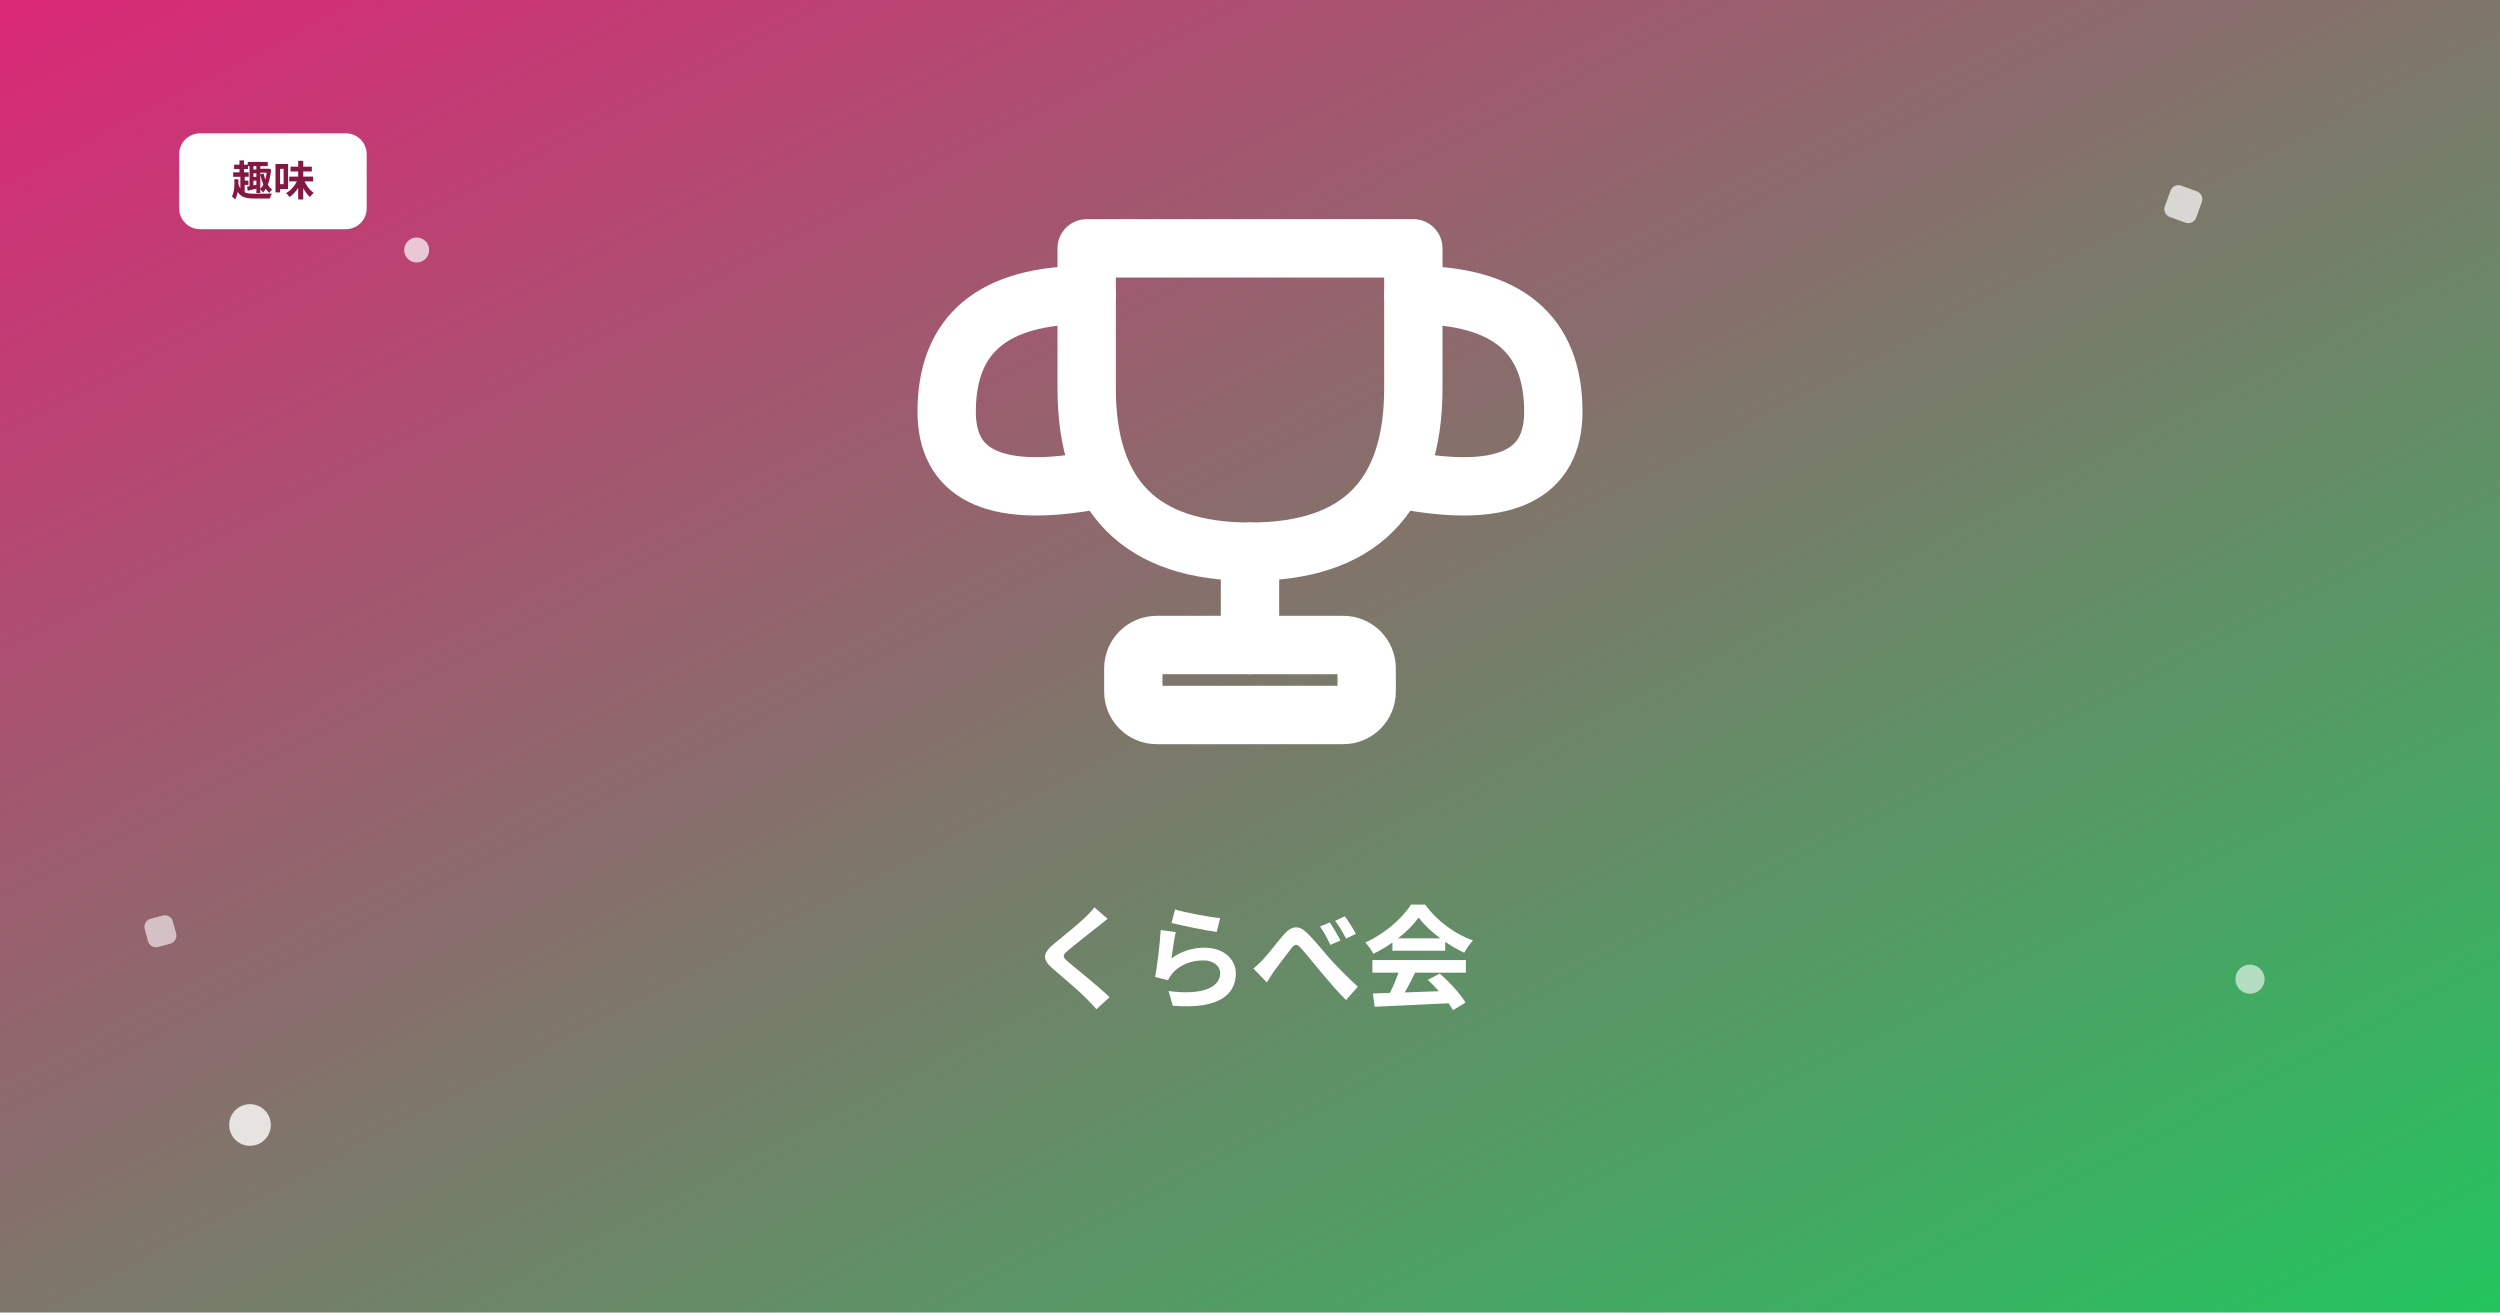
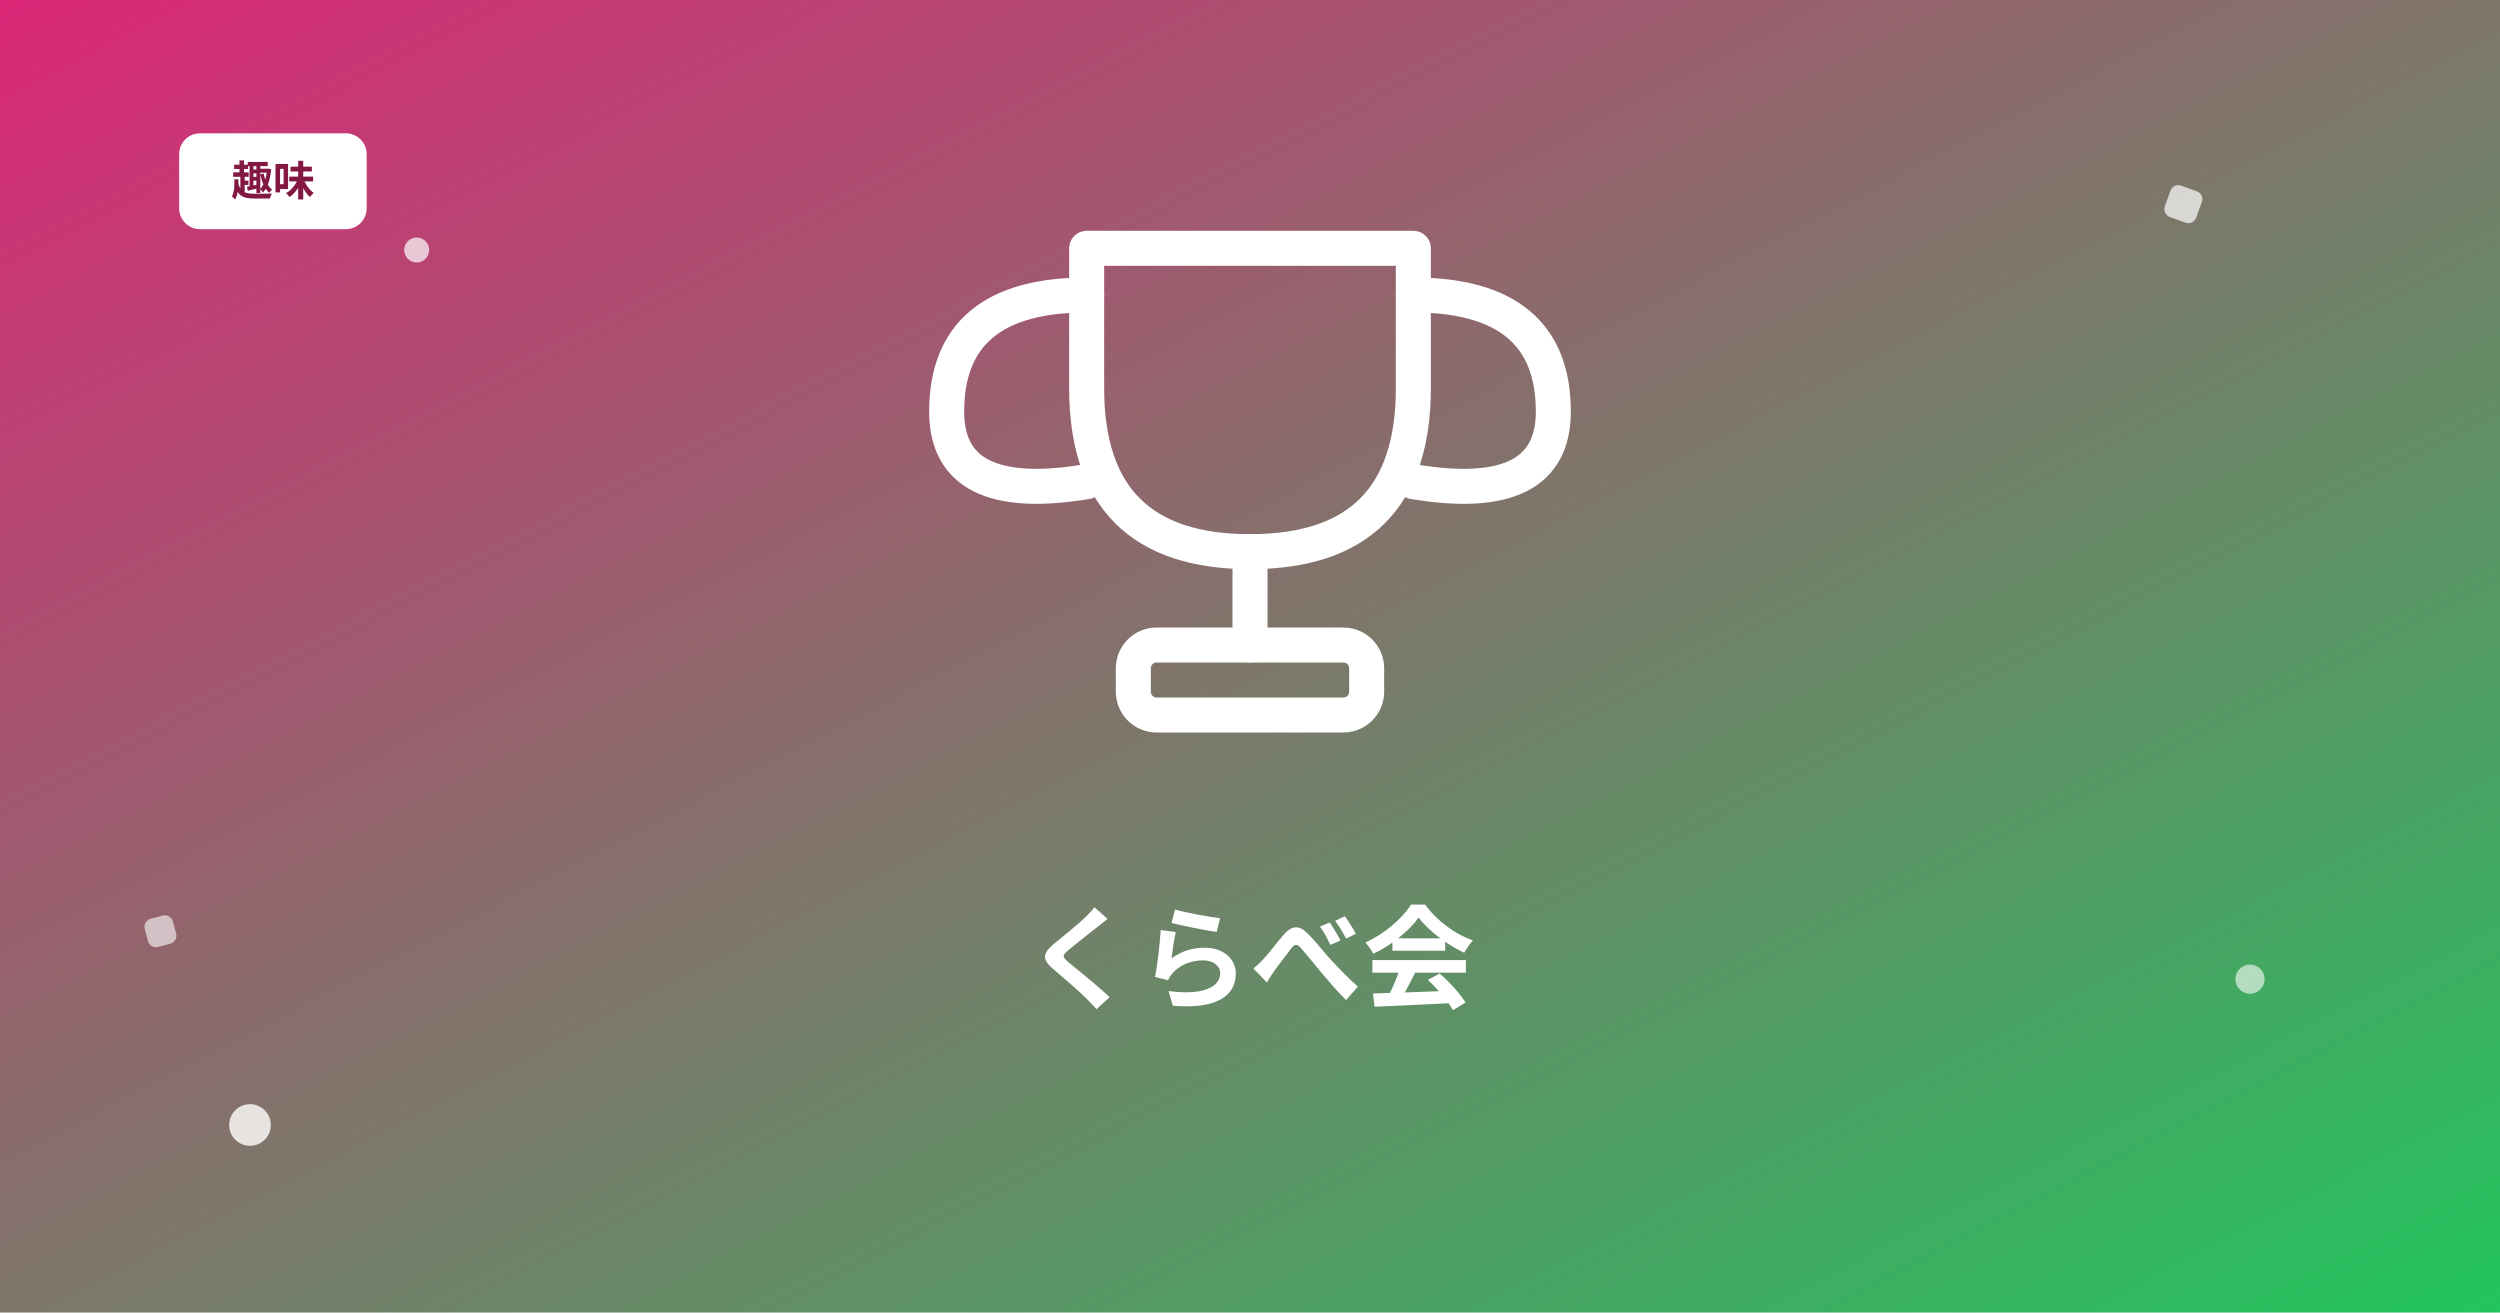
<svg xmlns="http://www.w3.org/2000/svg" viewBox="0 0 1200 630">
  <defs>
    <linearGradient id="cp-bg" x1="0" y1="0" x2="1" y2="1">
      <stop offset="0%" stop-color="#db2777" />
      <stop offset="100%" stop-color="#22c55e" />
    </linearGradient>
  </defs>
  <rect width="1200" height="630" fill="url(#cp-bg)" />
  <circle cx="120" cy="540" r="10" fill="#ffffff" opacity="0.8" />
  <rect x="1040" y="90" width="16" height="16" rx="4" fill="#ffffff" opacity="0.7" transform="rotate(20 1048 98)" />
  <circle cx="1080" cy="470" r="7" fill="#ffffff" opacity="0.6" />
  <circle cx="200" cy="120" r="6" fill="#ffffff" opacity="0.7" />
  <rect x="70" y="440" width="14" height="14" rx="4" fill="#ffffff" opacity="0.6" transform="rotate(-15 77 447)" />
  <rect x="86" y="64" width="90" height="46" rx="10" fill="#ffffff" />
  <text x="131.0" y="94" font-size="20" font-weight="700" fill="#831843" text-anchor="middle" font-family="'Noto Sans JP', sans-serif">趣味</text>
-   <g transform="translate(600 220) scale(5.6) translate(-32 -32)" fill="none" stroke="#ffffff" stroke-width="5" stroke-linecap="round" stroke-linejoin="round">
+   <g transform="translate(600 220) scale(5.6) translate(-32 -32)" fill="none" stroke="#ffffff" stroke-width="3" stroke-linecap="round" stroke-linejoin="round">
    <path d="M18 14 H46 V26 Q46 40 32 40 Q18 40 18 26 Z" />
    <path d="M18 18 Q6 18 6 28 Q6 36 18 34" />
    <path d="M46 18 Q58 18 58 28 Q58 36 46 34" />
    <line x1="32" y1="40" x2="32" y2="48" />
    <rect x="22" y="48" width="20" height="6" rx="2" />
  </g>
  <text x="600" y="480" font-size="54" font-weight="900" text-anchor="middle" fill="#ffffff" font-family="'Noto Sans JP', sans-serif">くらべ会</text>
</svg>
